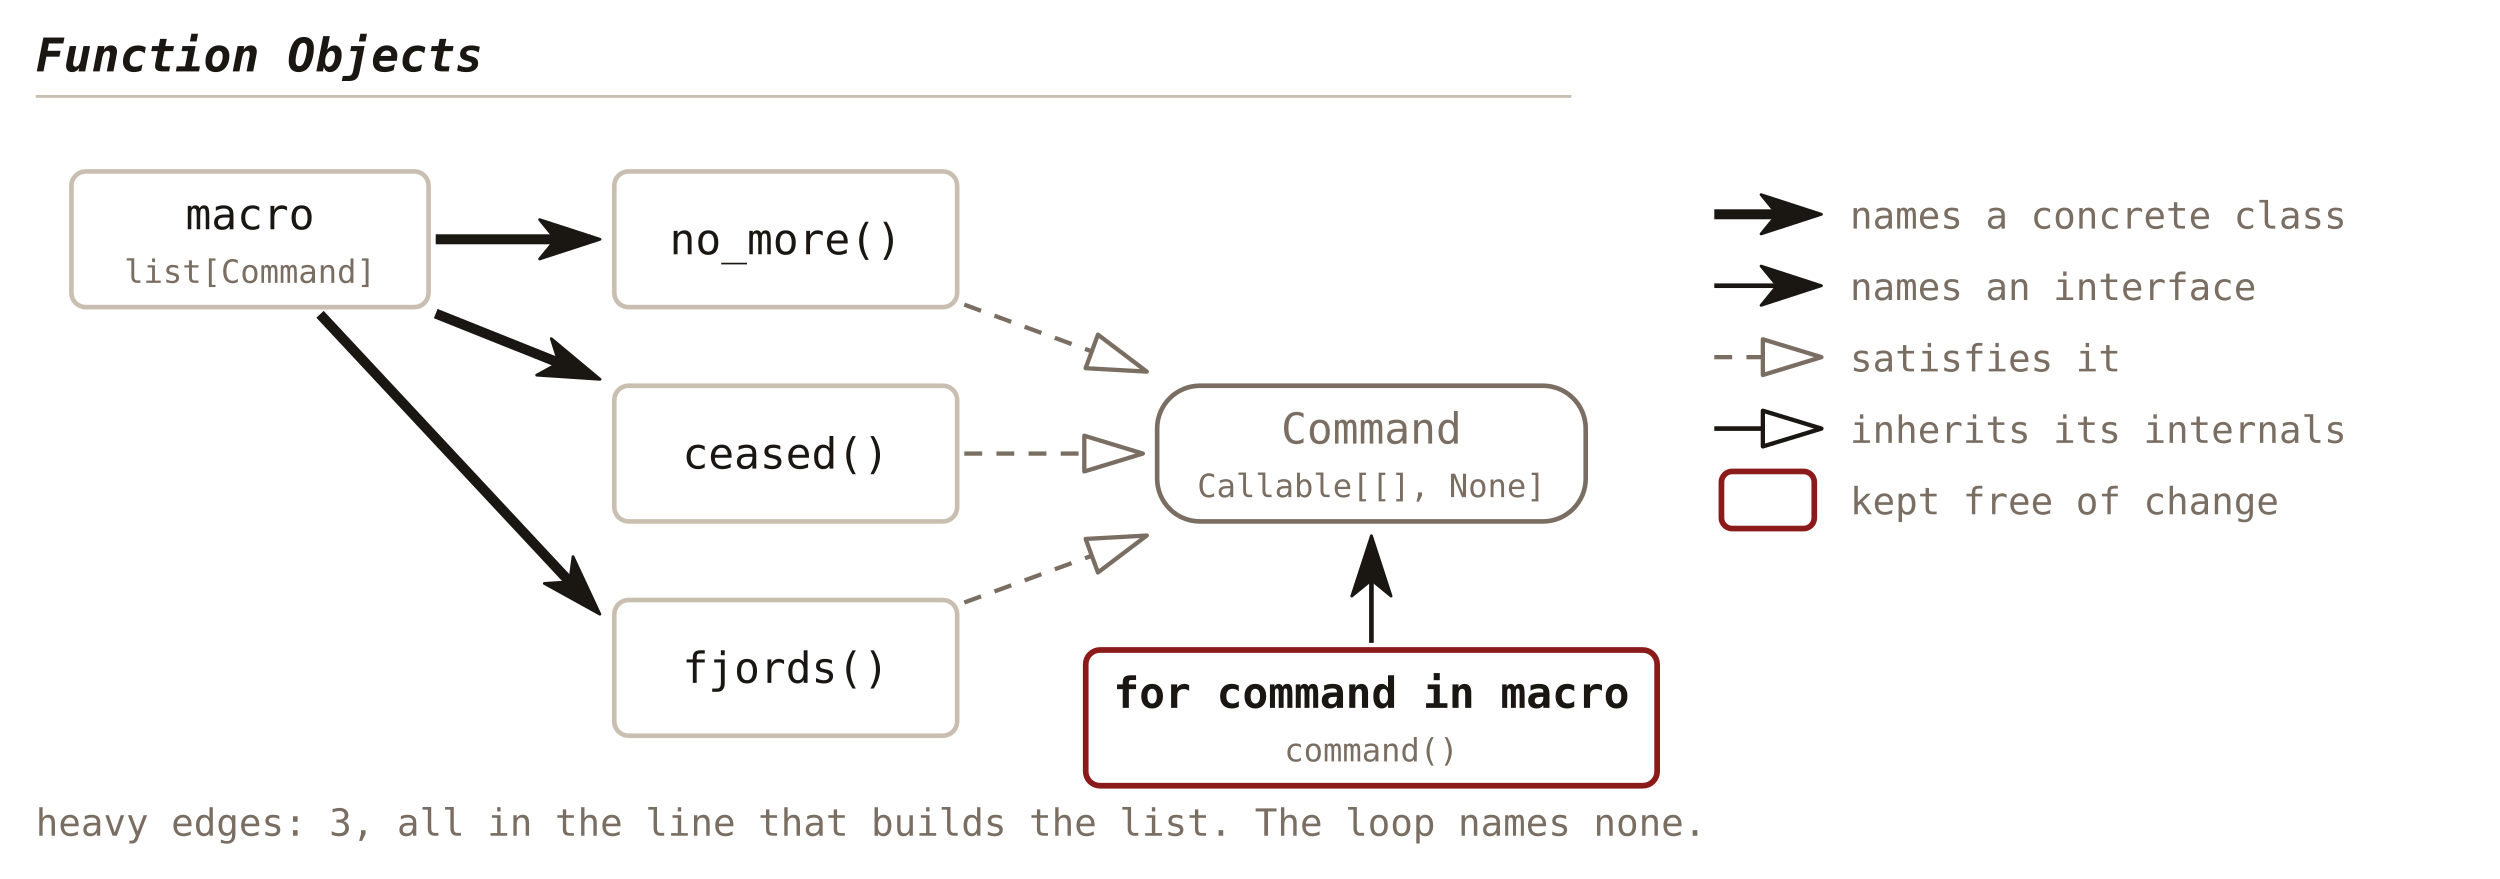
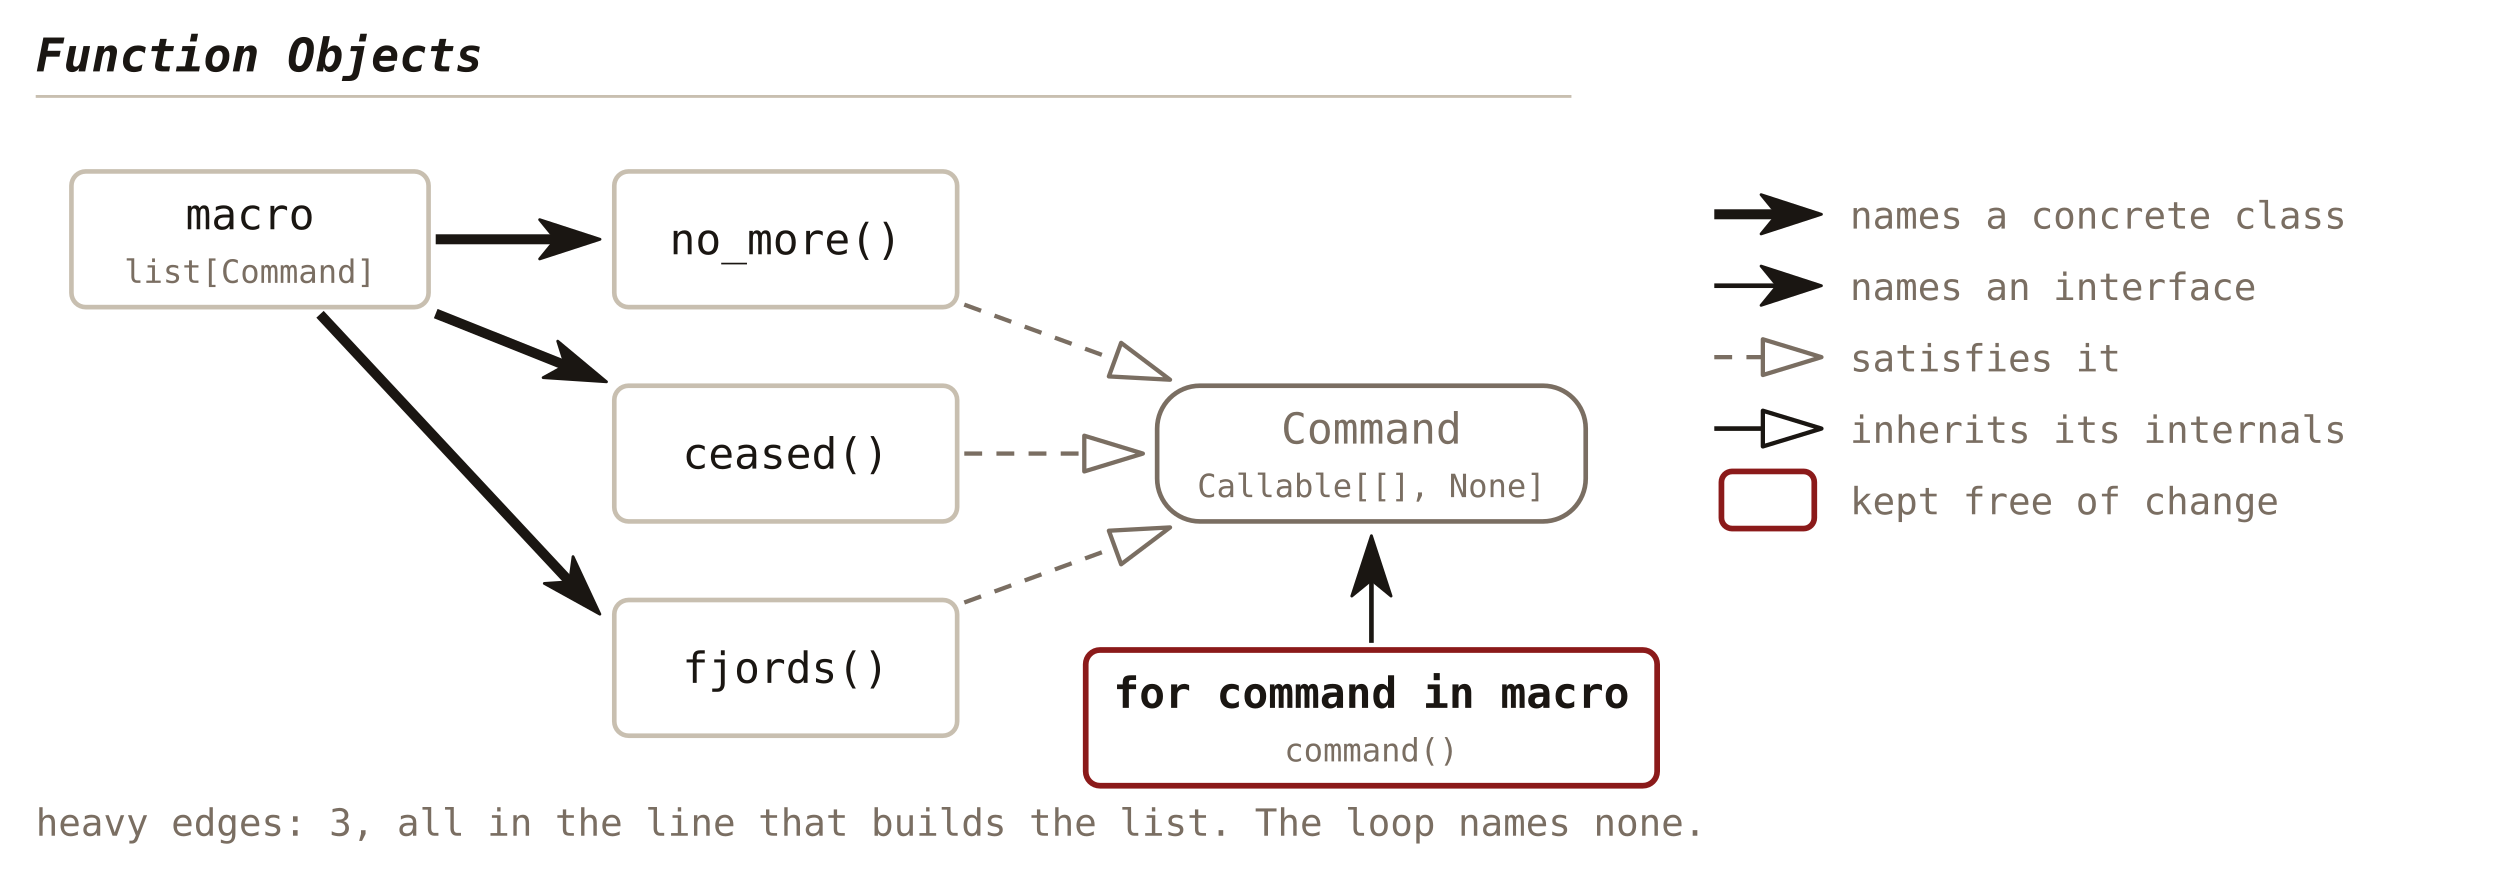
<svg xmlns="http://www.w3.org/2000/svg" viewBox="0 0 700 246" font-family="'JetBrains Mono', Consolas, monospace">
  <defs>
    <marker id="c28-solid" viewBox="0 0 18 12" refX="5" refY="6" markerWidth="18" markerHeight="12" orient="auto" markerUnits="userSpaceOnUse">
      <path d="M0.5,0.5 L17.4,6 L0.5,11.5 L5,6 Z" fill="#1a1612" stroke="#1a1612" stroke-width="0.8" stroke-linejoin="round" />
    </marker>
    <marker id="c28-hollow" viewBox="0 0 18 12" refX="1" refY="6" markerWidth="18" markerHeight="12" orient="auto" markerUnits="userSpaceOnUse">
      <path d="M1,1 L17.4,6 L1,11 Z" fill="none" stroke="#1a1612" stroke-width="1.2" stroke-linejoin="round" />
    </marker>
    <marker id="c28-hollow-muted" viewBox="0 0 18 12" refX="1" refY="6" markerWidth="18" markerHeight="12" orient="auto" markerUnits="userSpaceOnUse">
      <path d="M1,1 L17.4,6 L1,11 Z" fill="none" stroke="#7a6e62" stroke-width="1.2" stroke-linejoin="round" />
    </marker>
  </defs>
  <text x="10" y="20" font-size="13" font-weight="bold" font-style="italic" fill="#1a1612" text-anchor="start">Function Objects</text>
  <line x1="10" y1="27" x2="440" y2="27" stroke="#c8bfb0" stroke-width="0.8" />
  <rect x="20" y="48" width="100" height="38" fill="none" stroke="#c8bfb0" stroke-width="1.3" rx="4" />
  <text x="70.0" y="64.2" font-size="12" fill="#1a1612" text-anchor="middle">macro</text>
  <text x="70.0" y="79.2" font-size="9" fill="#7a6e62" text-anchor="middle">list[Command]</text>
  <rect x="172" y="48" width="96" height="38" fill="none" stroke="#c8bfb0" stroke-width="1.3" rx="4" />
  <text x="220.0" y="71.2" font-size="12" fill="#1a1612" text-anchor="middle">no_more()</text>
  <rect x="172" y="108" width="96" height="38" fill="none" stroke="#c8bfb0" stroke-width="1.3" rx="4" />
  <text x="220.0" y="131.2" font-size="12" fill="#1a1612" text-anchor="middle">ceased()</text>
  <rect x="172" y="168" width="96" height="38" fill="none" stroke="#c8bfb0" stroke-width="1.3" rx="4" />
  <text x="220.0" y="191.2" font-size="12" fill="#1a1612" text-anchor="middle">fjords()</text>
  <rect x="324" y="108" width="120" height="38" fill="none" stroke="#7a6e62" stroke-width="1.3" rx="12" />
  <text x="384.0" y="124.2" font-size="12" fill="#7a6e62" text-anchor="middle">Command</text>
  <text x="384.0" y="139.2" font-size="9" fill="#7a6e62" text-anchor="middle">Callable[[], None]</text>
  <rect x="304" y="182" width="160" height="38" fill="none" stroke="#8b1a1a" stroke-width="1.6" rx="4" />
  <text x="384.0" y="198.2" font-size="12" font-weight="bold" fill="#1a1612" text-anchor="middle">for command in macro</text>
  <text x="384.0" y="213.2" font-size="9" fill="#7a6e62" text-anchor="middle">command()</text>
  <line x1="122.0" y1="67.0" x2="155.6" y2="67.0" stroke="#1a1612" stroke-width="2.8" marker-end="url(#c28-solid)" />
-   <line x1="122.0" y1="87.8" x2="156.5" y2="101.6" stroke="#1a1612" stroke-width="2.8" marker-end="url(#c28-solid)" />
+   <line x1="122.0" y1="87.8" x2="158.3" y2="102.3" stroke="#1a1612" stroke-width="2.8" marker-end="url(#c28-solid)" />
  <line x1="89.6" y1="88.0" x2="159.5" y2="162.9" stroke="#1a1612" stroke-width="2.8" marker-end="url(#c28-solid)" />
-   <line x1="270.0" y1="85.3" x2="305.7" y2="98.4" stroke="#7a6e62" stroke-width="1.2" stroke-dasharray="5,4" marker-end="url(#c28-hollow-muted)" />
+   <line x1="270.0" y1="85.3" x2="312.2" y2="100.7" stroke="#7a6e62" stroke-width="1.2" stroke-dasharray="5,4" marker-end="url(#c28-hollow-muted)" />
  <line x1="270.0" y1="127.0" x2="303.6" y2="127.0" stroke="#7a6e62" stroke-width="1.2" stroke-dasharray="5,4" marker-end="url(#c28-hollow-muted)" />
-   <line x1="270.0" y1="168.7" x2="305.7" y2="155.6" stroke="#7a6e62" stroke-width="1.2" stroke-dasharray="5,4" marker-end="url(#c28-hollow-muted)" />
+   <line x1="270.0" y1="168.7" x2="312.2" y2="153.3" stroke="#7a6e62" stroke-width="1.2" stroke-dasharray="5,4" marker-end="url(#c28-hollow-muted)" />
  <line x1="384.0" y1="180.0" x2="384.0" y2="162.4" stroke="#1a1612" stroke-width="1.3" marker-end="url(#c28-solid)" />
  <text x="10" y="234" font-size="10.5" fill="#7a6e62" text-anchor="start">heavy edges: 3, all in the line that builds the list. The loop names none.</text>
  <line x1="480" y1="60" x2="497.6" y2="60" stroke="#1a1612" stroke-width="2.8" marker-end="url(#c28-solid)" />
  <text x="518" y="64" font-size="10.5" fill="#7a6e62" text-anchor="start">names a concrete class</text>
  <line x1="480" y1="80" x2="497.6" y2="80" stroke="#1a1612" stroke-width="1.3" marker-end="url(#c28-solid)" />
  <text x="518" y="84" font-size="10.5" fill="#7a6e62" text-anchor="start">names an interface</text>
  <line x1="480" y1="100" x2="493.6" y2="100" stroke="#7a6e62" stroke-width="1.2" stroke-dasharray="5,4" marker-end="url(#c28-hollow-muted)" />
  <text x="518" y="104" font-size="10.5" fill="#7a6e62" text-anchor="start">satisfies it</text>
  <line x1="480" y1="120" x2="493.6" y2="120" stroke="#1a1612" stroke-width="1.3" marker-end="url(#c28-hollow)" />
  <text x="518" y="124" font-size="10.5" fill="#7a6e62" text-anchor="start">inherits its internals</text>
  <rect x="482" y="132" width="26" height="16" fill="none" stroke="#8b1a1a" stroke-width="1.6" rx="3" />
  <text x="518" y="144" font-size="10.5" fill="#7a6e62" text-anchor="start">kept free of change</text>
</svg>
